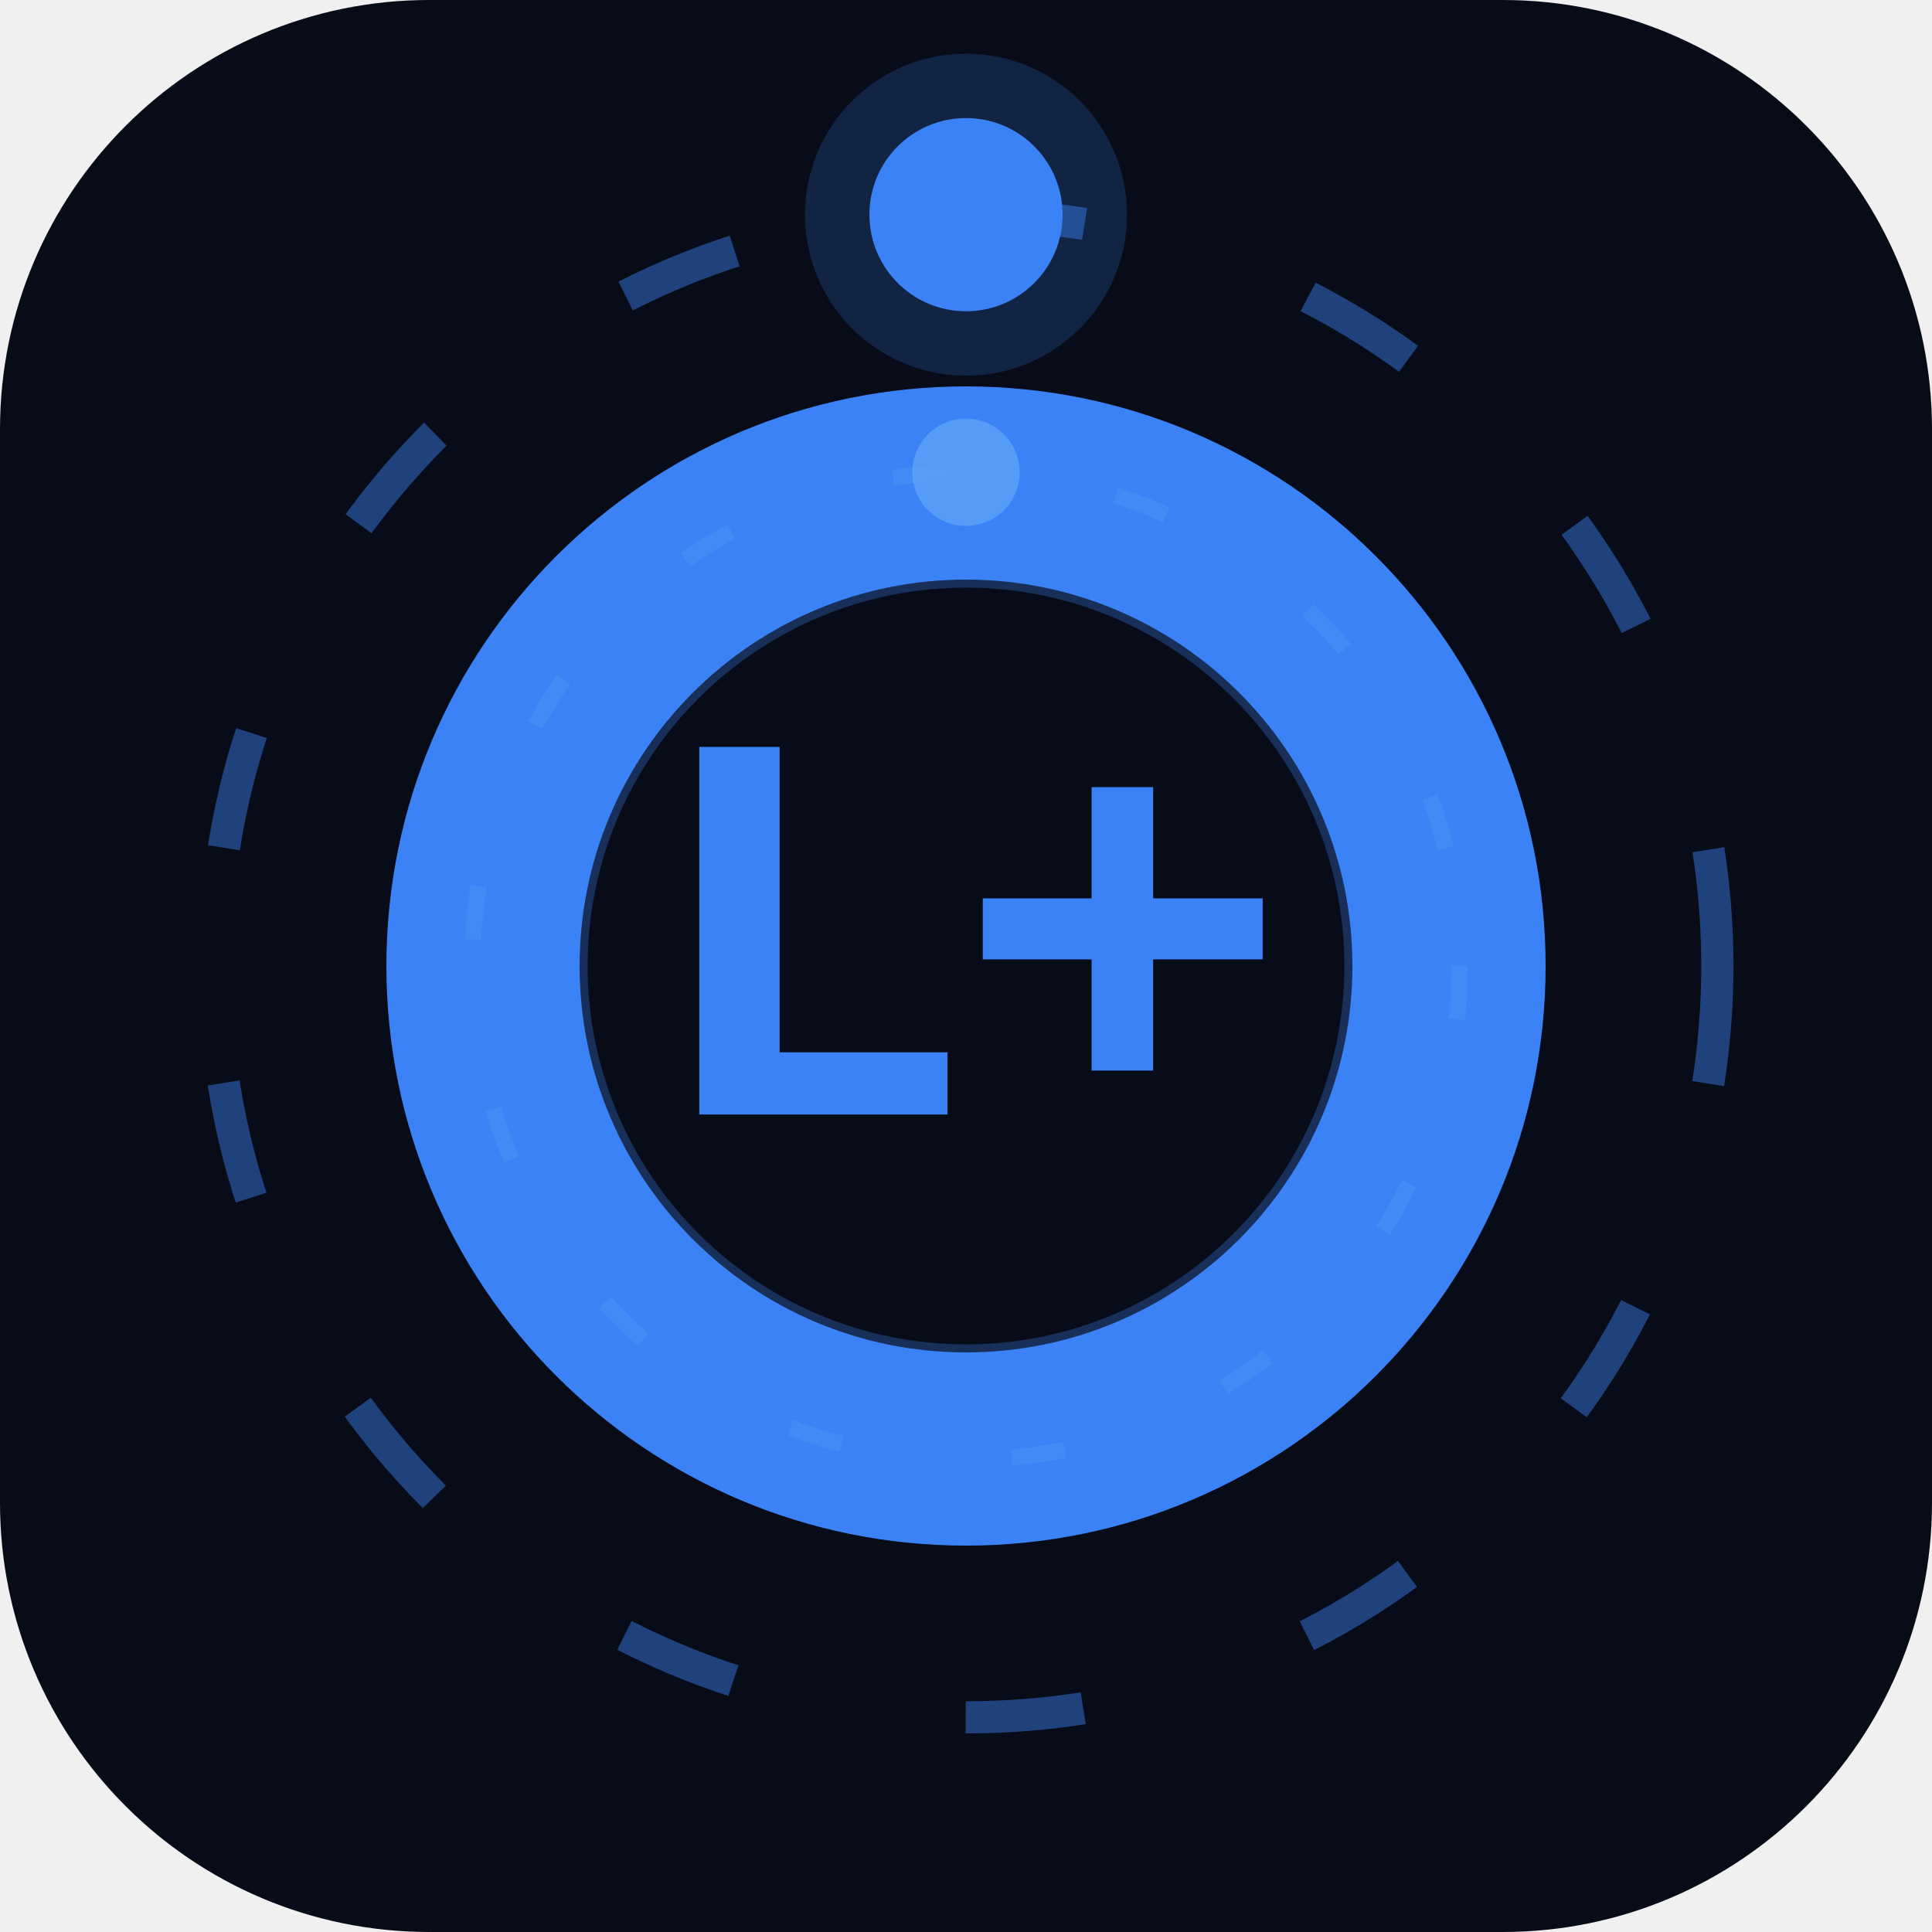
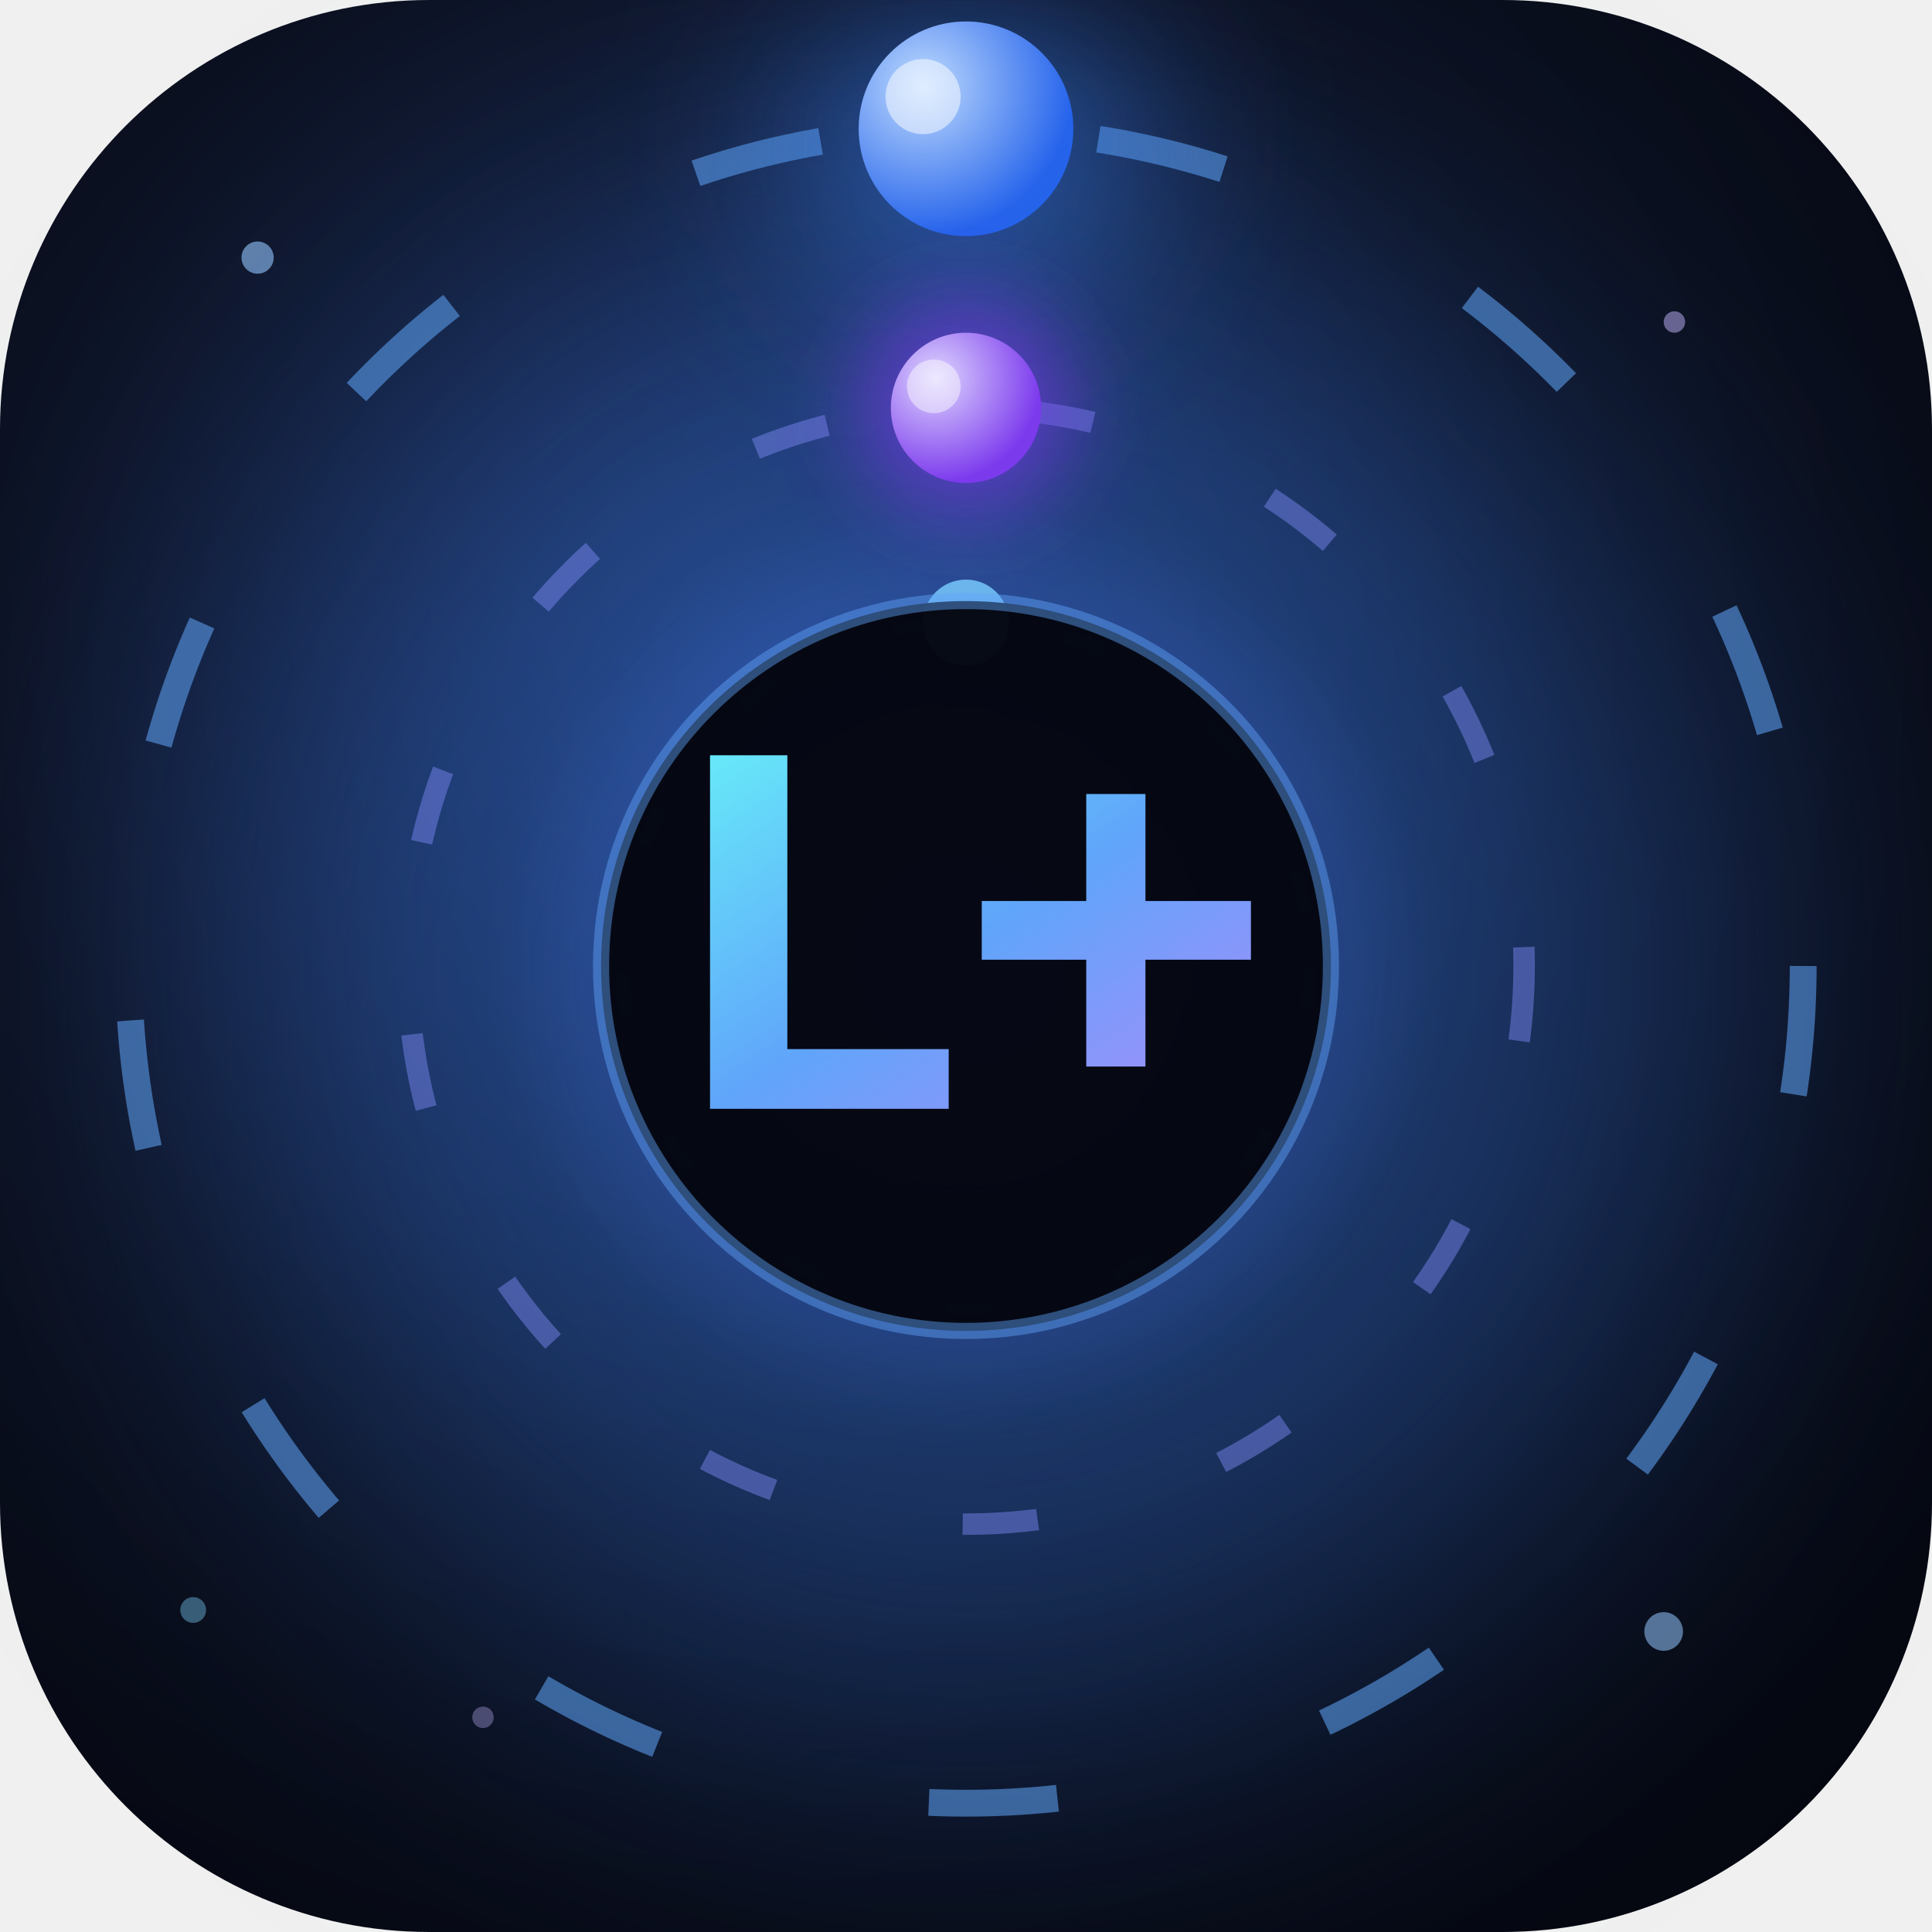
<svg xmlns="http://www.w3.org/2000/svg" width="180" height="180" viewBox="0 0 180 180" fill="none">
+   <defs>
+     <radialGradient id="bg" cx="40%" cy="35%" r="75%">
+       <stop offset="0%" stop-color="#1b2d5a" />
+       <stop offset="55%" stop-color="#0b1020" />
+       <stop offset="100%" stop-color="#050710" />
+     </radialGradient>
+     <radialGradient id="core" cx="50%" cy="50%" r="50%">
+       <stop offset="0%" stop-color="#3b82f6" stop-opacity="0.85" />
+       <stop offset="55%" stop-color="#6366f1" stop-opacity="0.3" />
+       <stop offset="100%" stop-color="#3b82f6" stop-opacity="0" />
+     </radialGradient>
+     <radialGradient id="planet1" cx="30%" cy="30%" r="70%">
+       <stop offset="0%" stop-color="#bfdbfe" />
+       <stop offset="100%" stop-color="#2563eb" />
+     </radialGradient>
+     <radialGradient id="planet2" cx="30%" cy="30%" r="70%">
+       <stop offset="0%" stop-color="#ddd6fe" />
+       <stop offset="100%" stop-color="#7c3aed" />
+     </radialGradient>
+     <linearGradient id="tg" x1="0%" y1="0%" x2="100%" y2="100%">
+       <stop offset="0%" stop-color="#67e8f9" />
+       <stop offset="50%" stop-color="#60a5fa" />
+       <stop offset="100%" stop-color="#a78bfa" />
+     </linearGradient>
+     <filter id="blur4" x="-60%" y="-60%" width="220%" height="220%">
+       <feGaussianBlur stdDeviation="4" />
+     </filter>
+     <filter id="blur10" x="-80%" y="-80%" width="260%" height="260%">
+       <feGaussianBlur stdDeviation="10" />
+     </filter>
+     <filter id="blur18" x="-100%" y="-100%" width="300%" height="300%">
+       <feGaussianBlur stdDeviation="18" />
+     </filter>
+   </defs>
  <style>
-     @keyframes spin {
-       from { transform: rotate(0deg); }
-       to   { transform: rotate(360deg); }
+     @keyframes cw-fast   { from { transform: rotate(0deg);   } to { transform: rotate(360deg);  } }
+     @keyframes ccw-mid   { from { transform: rotate(0deg);   } to { transform: rotate(-360deg); } }
+     @keyframes cw-slow   { from { transform: rotate(0deg);   } to { transform: rotate(360deg);  } }
+     @keyframes pulse-core {
+       0%, 100% { opacity: 0.5; r: 44px; }
+       50%       { opacity: 1;   r: 56px; }
    }
-     @keyframes spin-rev {
-       from { transform: rotate(0deg); }
-       to   { transform: rotate(-360deg); }
+     @keyframes pulse-bloom {
+       0%, 100% { opacity: 0.25; }
+       50%       { opacity: 0.6;  }
    }
-     @keyframes pulse {
-       0%, 100% { opacity: 0.15; }
-       50%       { opacity: 0.45; }
+     @keyframes shimmer {
+       0%, 100% { opacity: 0.85; }
+       50%       { opacity: 1;    }
    }
-     @keyframes blink {
-       0%, 100% { opacity: 0.9; }
-       50%       { opacity: 0.6; }
-     }
-     .orbit-outer { transform-origin: 90px 90px; animation: spin 4s linear infinite; }
-     .orbit-inner { transform-origin: 90px 90px; animation: spin-rev 9s linear infinite; }
-     .glow        { animation: pulse 2.6s ease-in-out infinite; }
-     .text-mark   { animation: blink 2.6s ease-in-out infinite; }
+ 
+     .ring1 { transform-origin: 90px 90px; animation: cw-fast  4s   linear       infinite; }
+     .ring2 { transform-origin: 90px 90px; animation: ccw-mid  7.5s linear       infinite; }
+     .ring3 { transform-origin: 90px 90px; animation: cw-slow  13s  linear       infinite; }
+     .core  {                              animation: pulse-core  2.6s ease-in-out infinite; }
+     .bloom {                              animation: pulse-bloom 2.6s ease-in-out infinite; }
+     .text  {                              animation: shimmer     2.6s ease-in-out infinite; }
  </style>
-   <rect width="180" height="180" rx="40" fill="#080C18" />
-   <circle class="glow" cx="90" cy="90" r="54" fill="#3B82F6" />
-   <g class="orbit-outer">
-     <circle cx="90" cy="90" r="70" stroke="#3B82F6" stroke-width="3" stroke-dasharray="11 22" fill="none" opacity="0.45" />
-     <circle cx="90" cy="20" r="9" fill="#3B82F6" />
-     <circle cx="90" cy="20" r="15" fill="#3B82F6" opacity="0.2" />
+   <rect width="180" height="180" rx="40" fill="url(#bg)" />
+   <circle class="bloom" cx="90" cy="90" r="70" fill="#3b82f6" filter="url(#blur18)" opacity="0.35" />
+   <g class="ring1">
+     <circle cx="90" cy="90" r="78" stroke="#60a5fa" stroke-width="2.5" stroke-dasharray="12 26" fill="none" opacity="0.55" />
+     <circle cx="90" cy="12" r="14" fill="#3b82f6" filter="url(#blur10)" opacity="0.7" />
+     <circle cx="90" cy="12" r="10" fill="url(#planet1)" />
+     <circle cx="86" cy="9" r="3.5" fill="white" fill-opacity="0.5" />
  </g>
-   <g class="orbit-inner">
-     <circle cx="90" cy="90" r="46" stroke="#60A5FA" stroke-width="1.5" stroke-dasharray="5 16" fill="none" opacity="0.25" />
-     <circle cx="90" cy="44" r="5" fill="#60A5FA" opacity="0.7" />
+   <g class="ring2">
+     <circle cx="90" cy="90" r="52" stroke="#818cf8" stroke-width="2" stroke-dasharray="7 18" fill="none" opacity="0.45" />
+     <circle cx="90" cy="38" r="10" fill="#7c3aed" filter="url(#blur4)" opacity="0.65" />
+     <circle cx="90" cy="38" r="7" fill="url(#planet2)" />
+     <circle cx="87" cy="36" r="2.5" fill="white" fill-opacity="0.45" />
  </g>
-   <circle cx="90" cy="90" r="36" fill="#080C18" />
-   <circle cx="90" cy="90" r="36" stroke="#3B82F6" stroke-width="1.5" opacity="0.3" fill="none" />
-   <text class="text-mark" x="90" y="90" text-anchor="middle" dominant-baseline="central" font-family="'Courier New', Courier, monospace" font-size="52" font-weight="900" fill="#3B82F6" letter-spacing="-2">L+</text>
+   <g class="ring3">
+     <circle cx="90" cy="90" r="32" stroke="#38bdf8" stroke-width="1.2" stroke-dasharray="4 12" fill="none" opacity="0.3" />
+     <circle cx="90" cy="58" r="4" fill="#7dd3fc" opacity="0.85" />
+   </g>
+   <circle class="core" cx="90" cy="90" r="44" fill="url(#core)" />
+   <circle cx="90" cy="90" r="34" fill="#050710" fill-opacity="0.97" />
+   <circle cx="90" cy="90" r="34" stroke="#60a5fa" stroke-width="1.5" fill="none" opacity="0.45" />
+   <text class="text" x="90" y="90" text-anchor="middle" dominant-baseline="central" font-family="'Courier New', Courier, monospace" font-size="50" font-weight="900" fill="url(#tg)" letter-spacing="-2">L+</text>
+   <circle cx="24" cy="24" r="1.5" fill="#93c5fd" opacity="0.6" />
+   <circle cx="156" cy="30" r="1" fill="#c4b5fd" opacity="0.5" />
+   <circle cx="18" cy="150" r="1.2" fill="#7dd3fc" opacity="0.4" />
+   <circle cx="155" cy="152" r="1.8" fill="#93c5fd" opacity="0.55" />
+   <circle cx="45" cy="160" r="1" fill="#c4b5fd" opacity="0.35" />
</svg>
